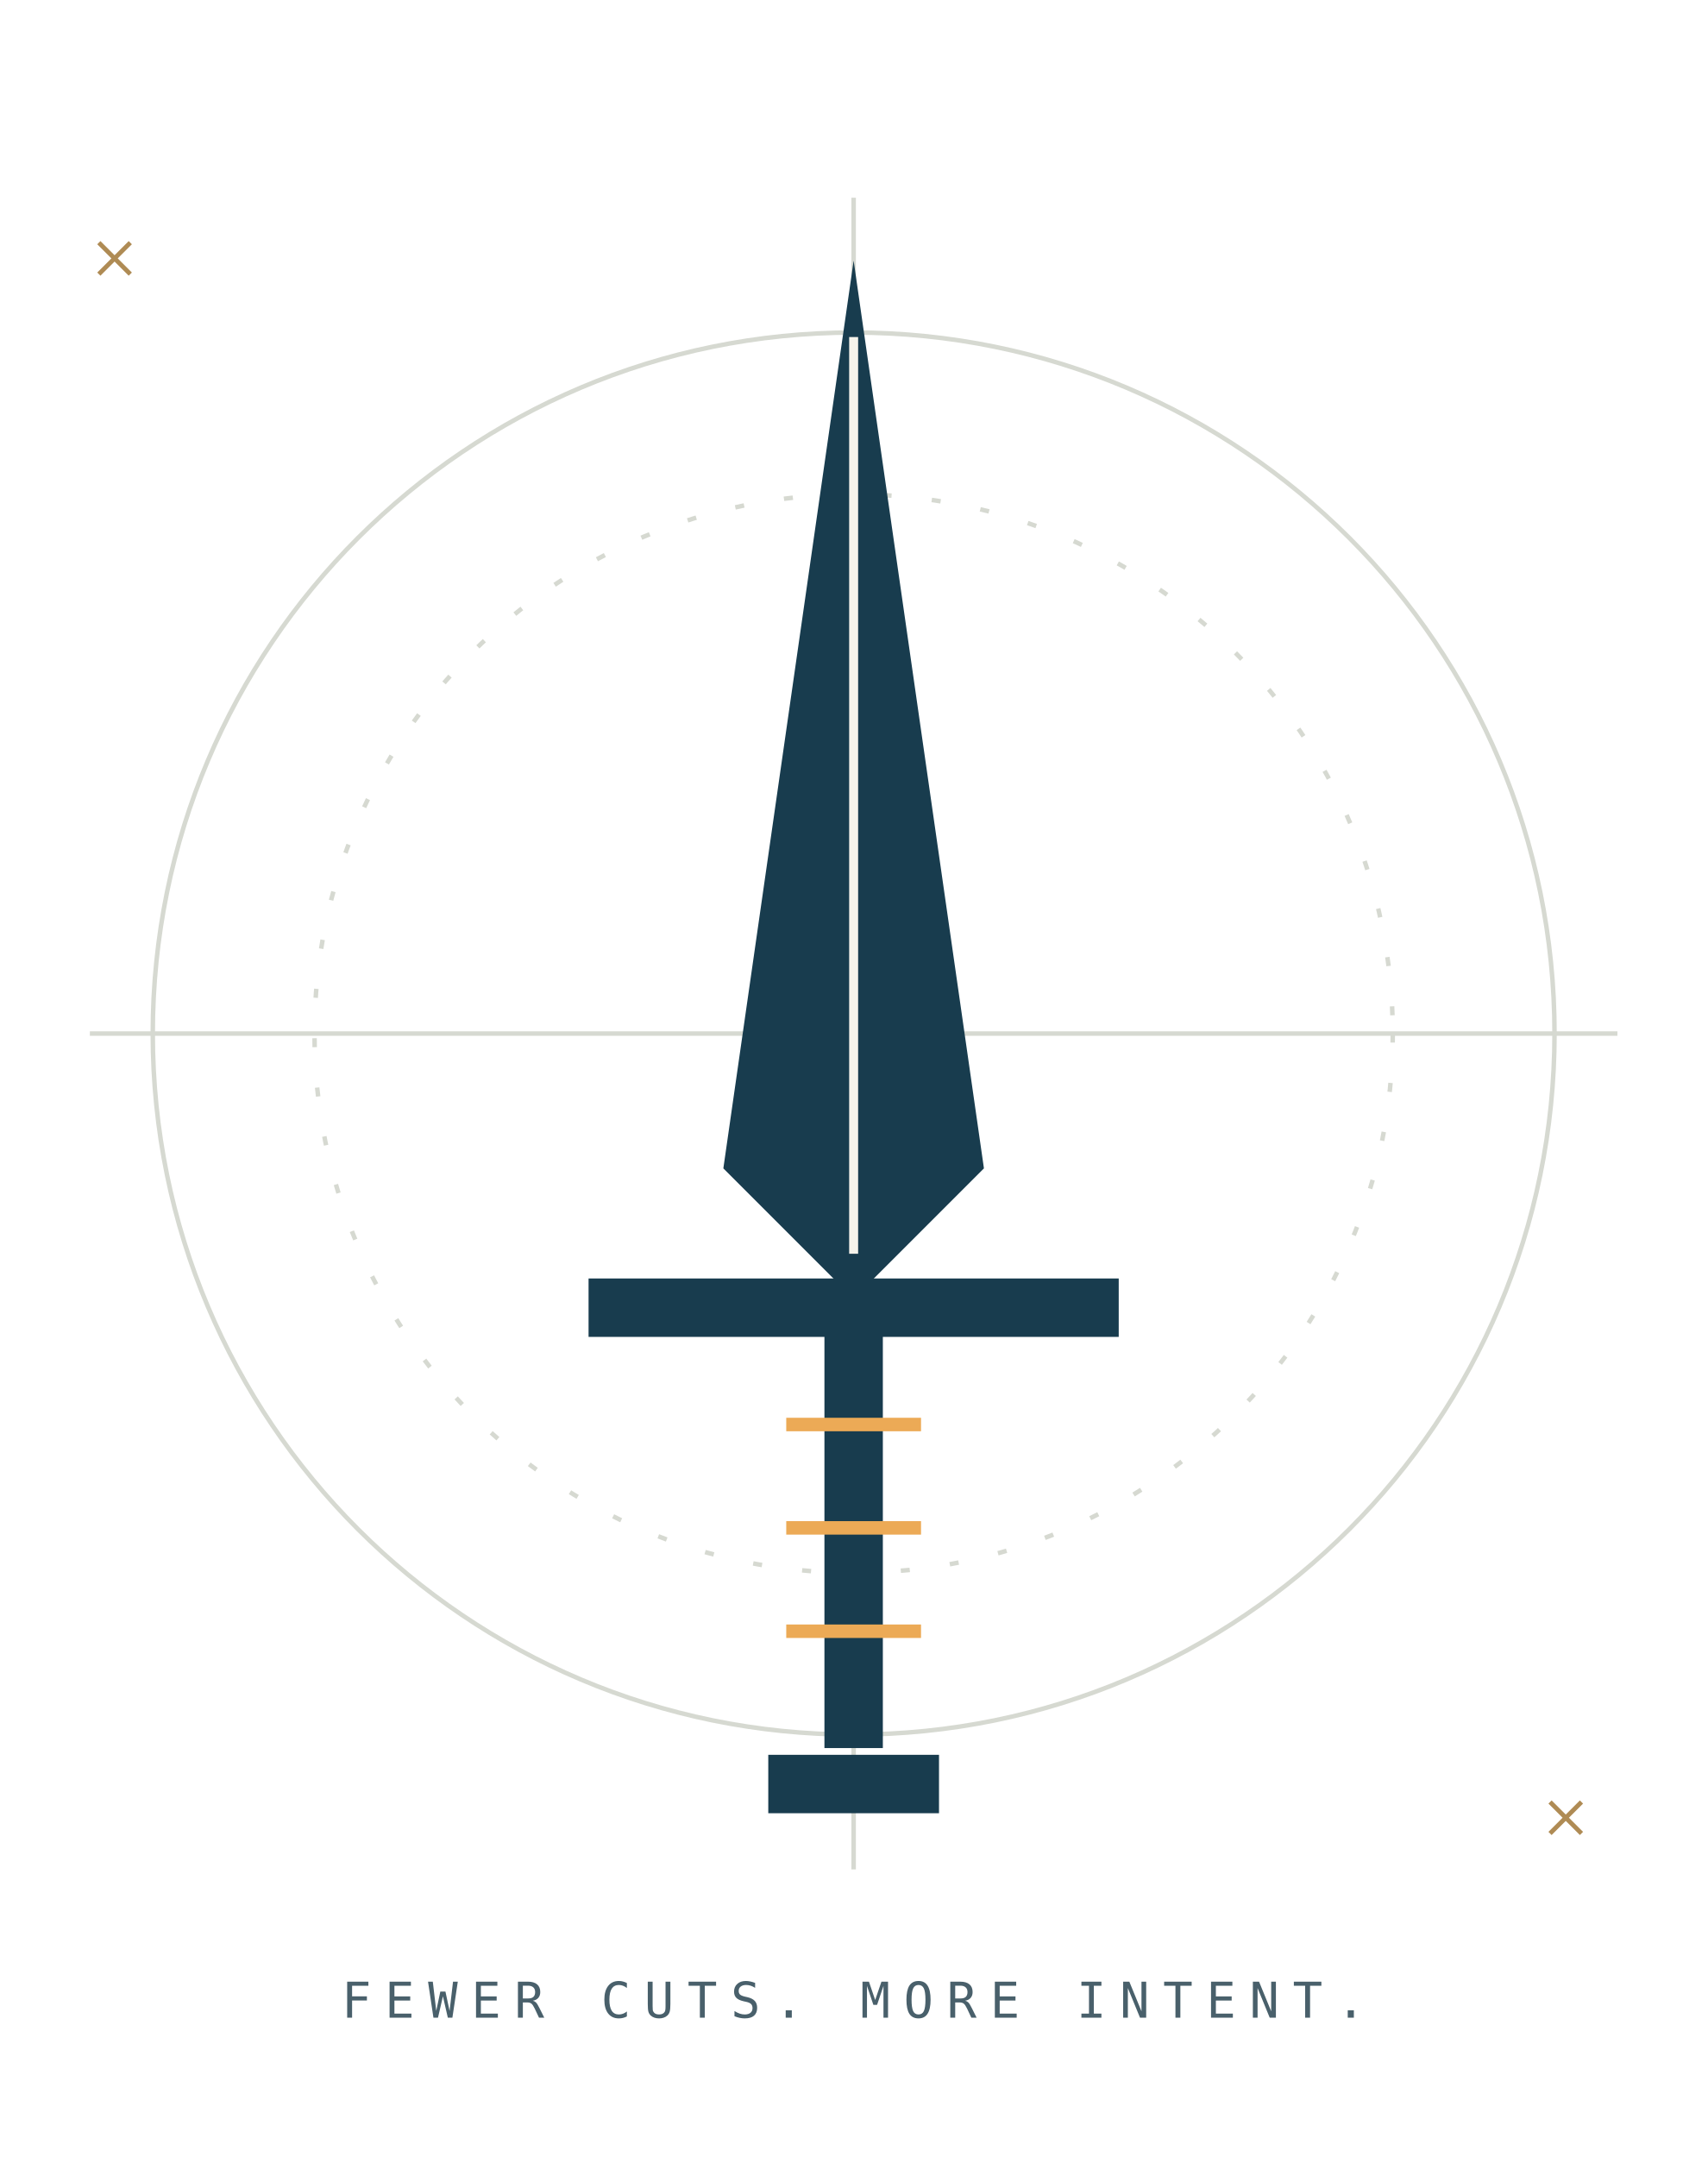
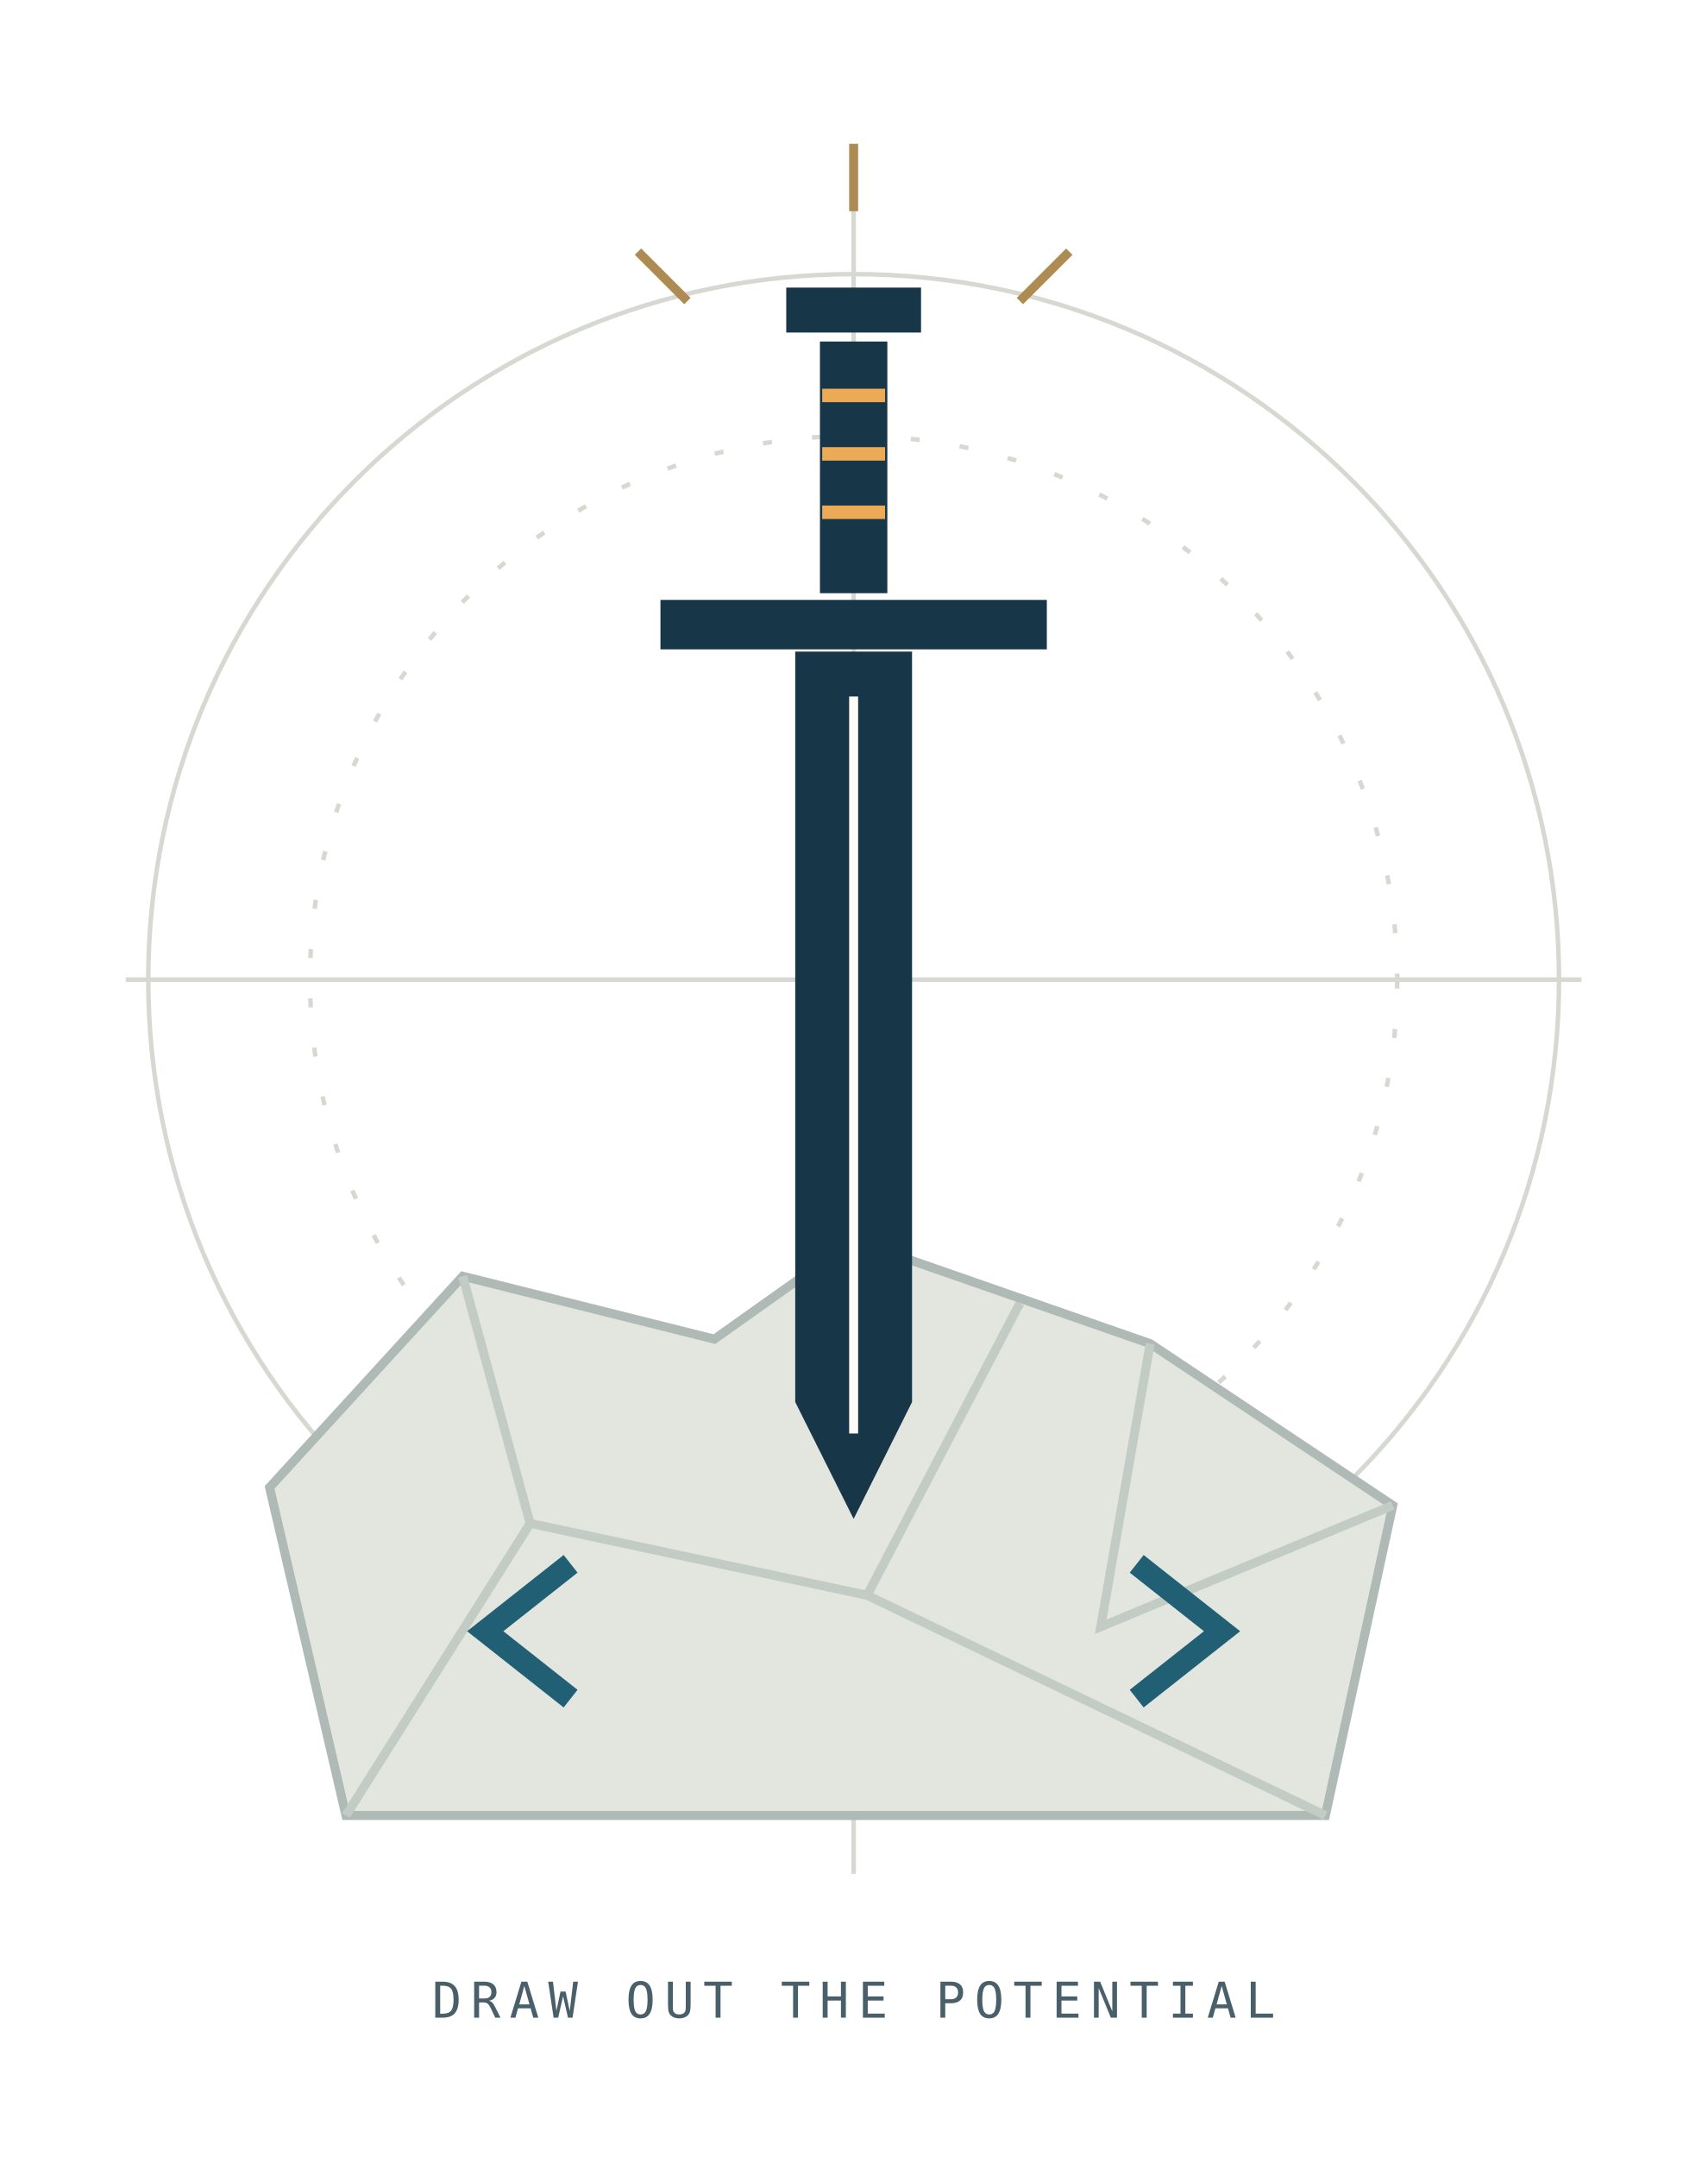
<svg xmlns="http://www.w3.org/2000/svg" viewBox="0 0 380 480" fill="none">
-   <circle cx="190" cy="230" r="156" stroke="#d6d9d1" />
-   <circle cx="190" cy="230" r="120" stroke="#d6d9d1" stroke-dasharray="2 9" />
-   <path d="M20 230h340M190 44v372" stroke="#d6d9d1" />
-   <path d="M190 58 161 260l29 29 29-29L190 58Z" fill="#183c4e" />
-   <path d="M190 75v204" stroke="#f5f3eb" stroke-width="2" />
-   <path d="M131 291h118M190 297v92M171 397h38" stroke="#183c4e" stroke-width="13" />
-   <path d="M175 317h30M175 340h30M175 363h30" stroke="#ecaa56" stroke-width="3" />
-   <path d="m22 54 7 7m-7 0 7-7M345 401l7 7m-7 0 7-7" stroke="#af8b54" />
-   <text x="190" y="449" fill="#49606b" text-anchor="middle" font-family="monospace" font-size="11" letter-spacing="3">FEWER CUTS. MORE INTENT.</text>
+   <circle cx="190" cy="218" r="157" stroke="#d6d9d1" />
+   <circle cx="190" cy="218" r="121" stroke="#d6d9d1" stroke-dasharray="2 9" />
+   <path d="M28 218h324M190 35v382" stroke="#d6d9d1" />
+   <path d="m60 331 43-47 56 14 31-22 66 23 54 36-15 69H77L60 331Z" fill="#e2e6df" stroke="#afbab6" stroke-width="2" />
+   <path d="m103 284 15 55-41 65m41-65 75 16 34-65m-34 65 102 49m-39-105-11 63 65-27" stroke="#c3ccc4" stroke-width="2" />
+   <path d="M177 145h26v167l-13 26-13-26V145Z" fill="#173647" />
+   <path d="M190 155v164" stroke="#fcfbf6" stroke-width="2" />
+   <path d="M147 139h86" stroke="#173647" stroke-width="11" />
+   <path d="M190 76v56" stroke="#173647" stroke-width="15" />
+   <path d="M175 69h30" stroke="#173647" stroke-width="10" />
+   <path d="M183 88h14m-14 13h14m-14 13h14" stroke="#ecaa56" stroke-width="3" />
+   <path d="m127 348-19 15 19 15m126-30 19 15-19 15" stroke="#215f75" stroke-width="5" />
+   <path d="m190 47 0-15m-37 35-11-11m85 11 11-11" stroke="#af8b54" stroke-width="2" />
+   <text x="190" y="449" fill="#49606b" text-anchor="middle" font-family="monospace" font-size="11" letter-spacing="2">DRAW OUT THE POTENTIAL</text>
</svg>
